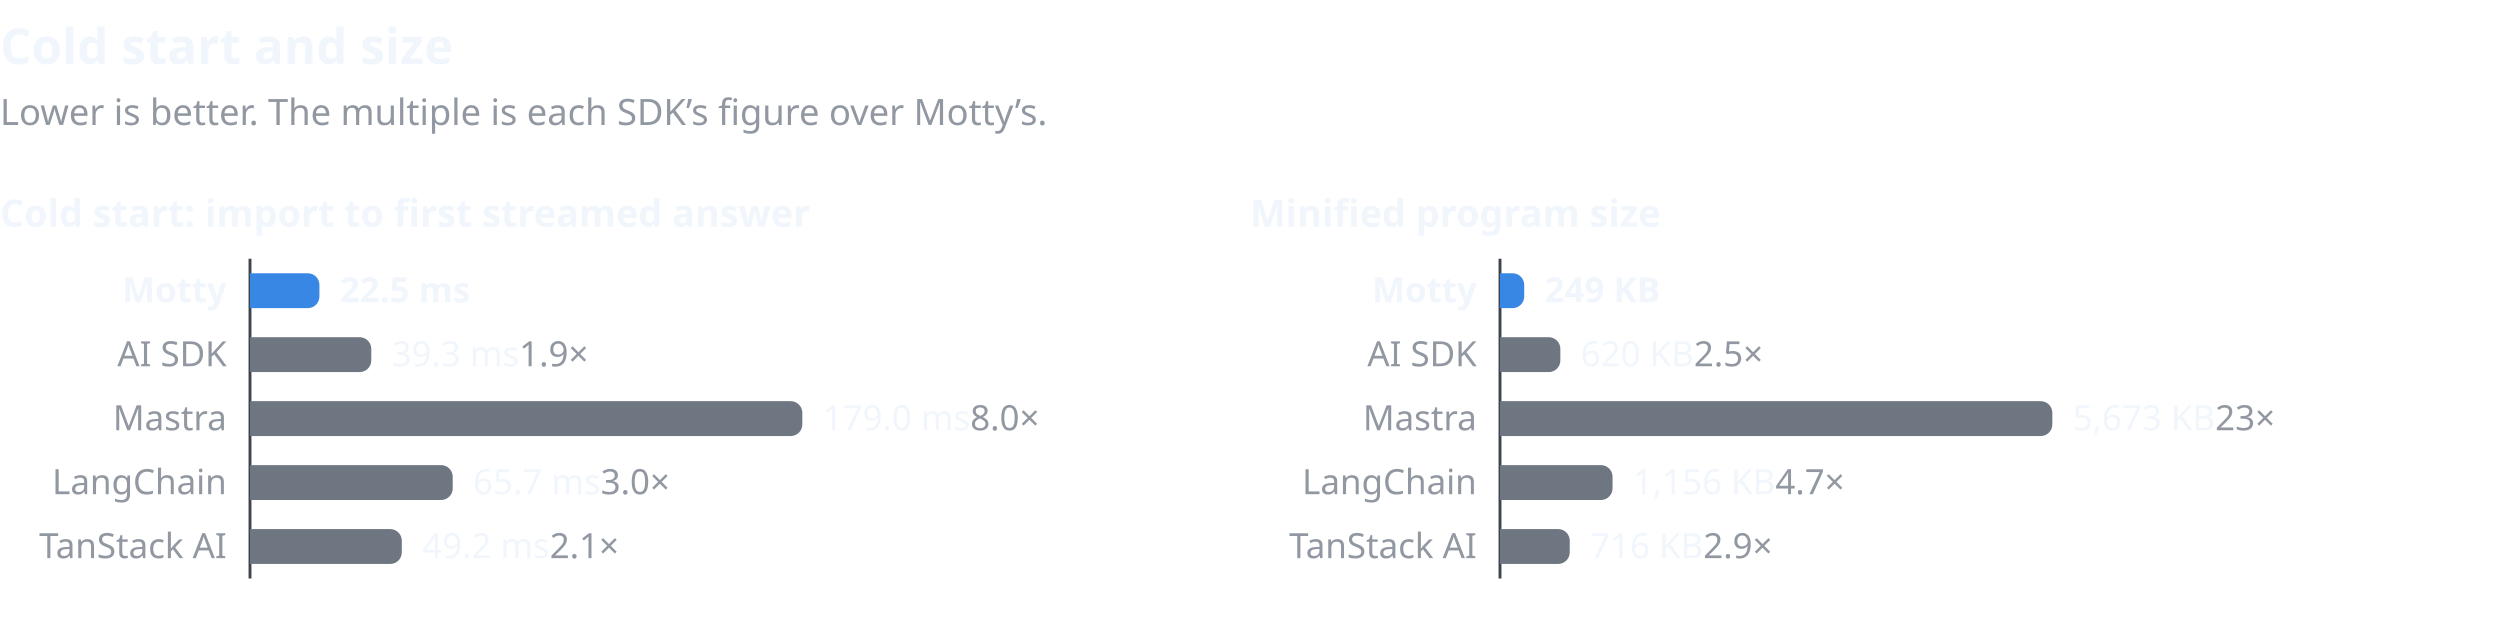
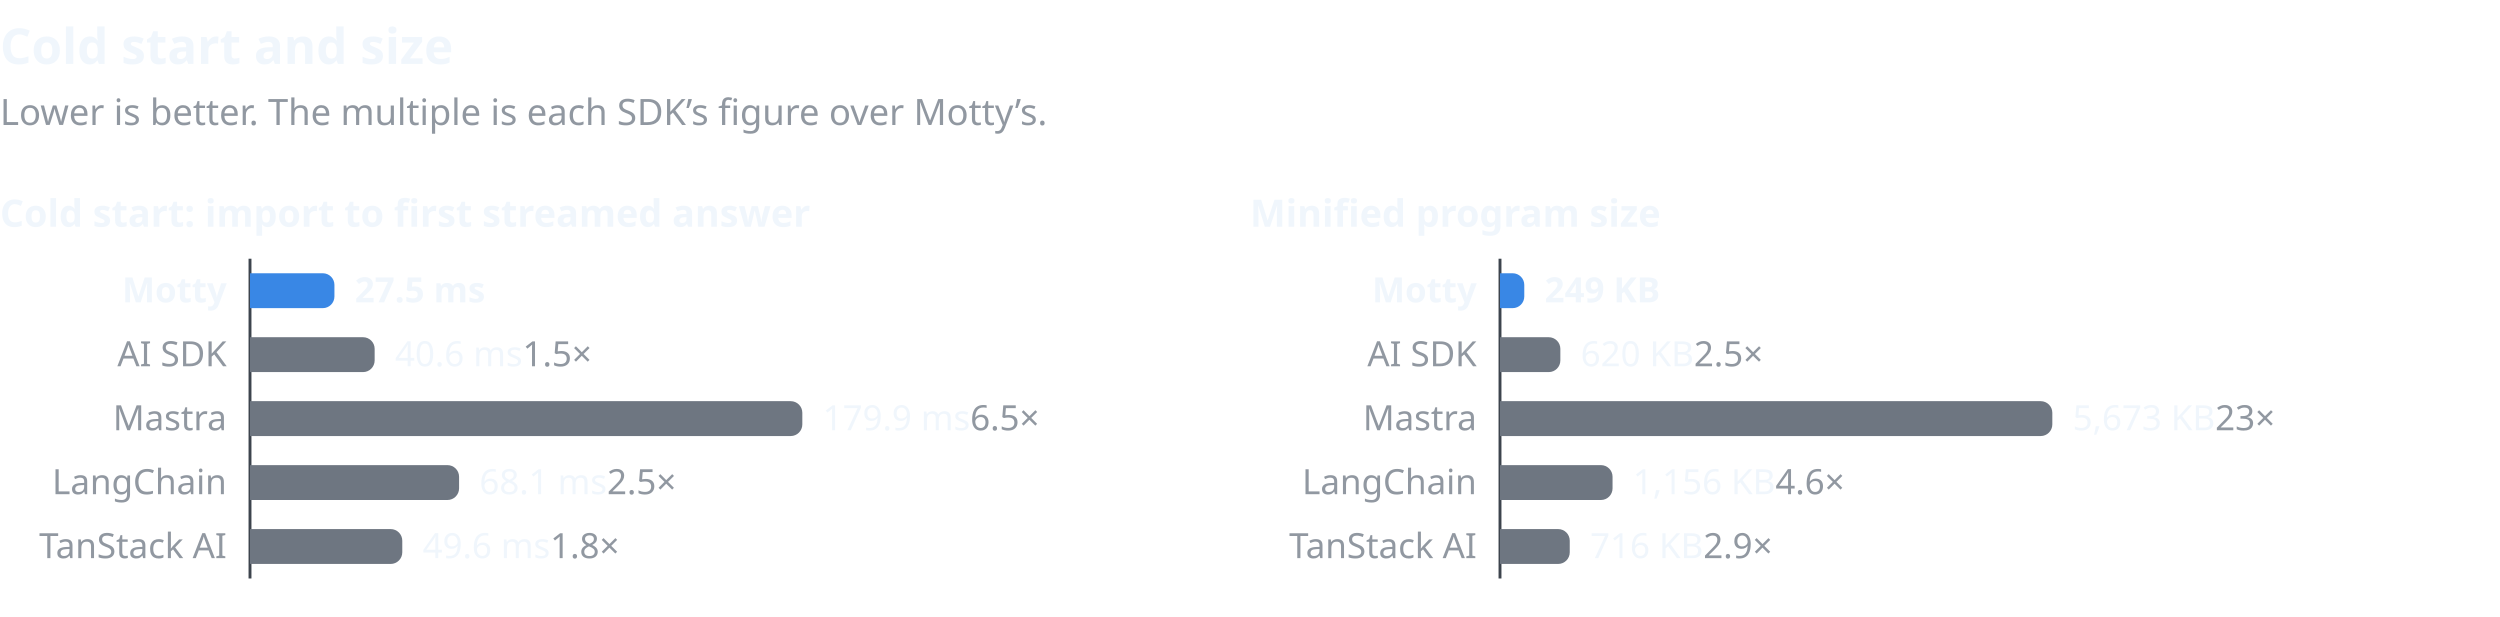
<svg xmlns="http://www.w3.org/2000/svg" viewBox="0 0 860 212" width="860" height="212" font-family="-apple-system,BlinkMacSystemFont,'Segoe UI','Noto Sans',Helvetica,Arial,sans-serif" role="img" aria-label="Cold start and size. Lower is better. The multiple is each SDK’s figure over Motty’s.">
  <text x="0" y="22" font-size="17" font-weight="600" fill="#f0f6fc">Cold start and size</text>
  <text x="0" y="43" font-size="12.5" fill="#9198a1">Lower is better. The multiple is each SDK’s figure over Motty’s.</text>
  <text x="0" y="78" font-size="13" font-weight="600" fill="#f0f6fc">Cold start: import to first streamed answer</text>
  <line x1="86" x2="86" y1="89" y2="199" stroke="#3d444d" stroke-width="1" />
  <text x="78" y="104" font-size="12" text-anchor="end" fill="#f0f6fc" font-weight="600">Motty</text>
-   <path d="M86 94h19.883a4 4 0 0 1 4 4v4a4 4 0 0 1 -4 4h-19.883z" fill="#3987e5" />
-   <text x="116.883" y="104" font-size="12" fill="#f0f6fc" font-weight="600">22.5 ms</text>
+   <path d="M86 94h25.044a4 4 0 0 1 4 4v4a4 4 0 0 1 -4 4h-25.044z" fill="#3987e5" />
+   <text x="122.044" y="104" font-size="12" fill="#f0f6fc" font-weight="600">27.5 ms</text>
  <text x="78" y="126" font-size="12" text-anchor="end" fill="#9198a1">AI SDK</text>
-   <path d="M86 116h37.715a4 4 0 0 1 4 4v4a4 4 0 0 1 -4 4h-37.715z" fill="#6e7681" />
-   <text x="134.715" y="126" font-size="12" fill="#f0f6fc">39.3 ms<tspan fill="#9198a1" font-weight="400">  1.9×</tspan>
+   <path d="M86 116h38.879a4 4 0 0 1 4 4v4a4 4 0 0 1 -4 4h-38.879z" fill="#6e7681" />
+   <text x="135.879" y="126" font-size="12" fill="#f0f6fc">40.6 ms<tspan fill="#9198a1" font-weight="400">  1.5×</tspan>
  </text>
  <text x="78" y="148" font-size="12" text-anchor="end" fill="#9198a1">Mastra</text>
  <path d="M86 138h186a4 4 0 0 1 4 4v4a4 4 0 0 1 -4 4h-186z" fill="#6e7681" />
-   <text x="283" y="148" font-size="12" fill="#f0f6fc">179.0 ms<tspan fill="#9198a1" font-weight="400">  8.0×</tspan>
+   <text x="283" y="148" font-size="12" fill="#f0f6fc">179.9 ms<tspan fill="#9198a1" font-weight="400">  6.5×</tspan>
  </text>
  <text x="78" y="170" font-size="12" text-anchor="end" fill="#9198a1">LangChain</text>
-   <path d="M86 160h65.737a4 4 0 0 1 4 4v4a4 4 0 0 1 -4 4h-65.737z" fill="#6e7681" />
-   <text x="162.737" y="170" font-size="12" fill="#f0f6fc">65.7 ms<tspan fill="#9198a1" font-weight="400">  3.0×</tspan>
+   <path d="M86 160h67.923a4 4 0 0 1 4 4v4a4 4 0 0 1 -4 4h-67.923z" fill="#6e7681" />
+   <text x="164.923" y="170" font-size="12" fill="#f0f6fc">68.1 ms<tspan fill="#9198a1" font-weight="400">  2.5×</tspan>
  </text>
  <text x="78" y="192" font-size="12" text-anchor="end" fill="#9198a1">TanStack AI</text>
-   <path d="M86 182h48.223a4 4 0 0 1 4 4v4a4 4 0 0 1 -4 4h-48.223z" fill="#6e7681" />
-   <text x="145.223" y="192" font-size="12" fill="#f0f6fc">49.2 ms<tspan fill="#9198a1" font-weight="400">  2.1×</tspan>
+   <path d="M86 182h48.385a4 4 0 0 1 4 4v4a4 4 0 0 1 -4 4h-48.385z" fill="#6e7681" />
+   <text x="145.385" y="192" font-size="12" fill="#f0f6fc">49.6 ms<tspan fill="#9198a1" font-weight="400">  1.8×</tspan>
  </text>
  <text x="430" y="78" font-size="13" font-weight="600" fill="#f0f6fc">Minified program size</text>
  <line x1="516" x2="516" y1="89" y2="199" stroke="#3d444d" stroke-width="1" />
  <text x="508" y="104" font-size="12" text-anchor="end" fill="#f0f6fc" font-weight="600">Motty</text>
-   <path d="M516 94h4.331a4 4 0 0 1 4 4v4a4 4 0 0 1 -4 4h-4.331z" fill="#3987e5" />
-   <text x="531.331" y="104" font-size="12" fill="#f0f6fc" font-weight="600">249 KB</text>
+   <path d="M516 94h4.353a4 4 0 0 1 4 4v4a4 4 0 0 1 -4 4h-4.353z" fill="#3987e5" />
+   <text x="531.353" y="104" font-size="12" fill="#f0f6fc" font-weight="600">249 KB</text>
  <text x="508" y="126" font-size="12" text-anchor="end" fill="#9198a1">AI SDK</text>
  <path d="M516 116h16.761a4 4 0 0 1 4 4v4a4 4 0 0 1 -4 4h-16.761z" fill="#6e7681" />
  <text x="543.761" y="126" font-size="12" fill="#f0f6fc">620 KB<tspan fill="#9198a1" font-weight="400">  2.5×</tspan>
  </text>
  <text x="508" y="148" font-size="12" text-anchor="end" fill="#9198a1">Mastra</text>
  <path d="M516 138h186a4 4 0 0 1 4 4v4a4 4 0 0 1 -4 4h-186z" fill="#6e7681" />
  <text x="713" y="148" font-size="12" fill="#f0f6fc">5,673 KB<tspan fill="#9198a1" font-weight="400">  23×</tspan>
  </text>
  <text x="508" y="170" font-size="12" text-anchor="end" fill="#9198a1">LangChain</text>
  <path d="M516 160h34.717a4 4 0 0 1 4 4v4a4 4 0 0 1 -4 4h-34.717z" fill="#6e7681" />
-   <text x="561.717" y="170" font-size="12" fill="#f0f6fc">1,156 KB<tspan fill="#9198a1" font-weight="400">  4.7×</tspan>
+   <text x="561.717" y="170" font-size="12" fill="#f0f6fc">1,156 KB<tspan fill="#9198a1" font-weight="400">  4.6×</tspan>
  </text>
  <text x="508" y="192" font-size="12" text-anchor="end" fill="#9198a1">TanStack AI</text>
  <path d="M516 182h19.996a4 4 0 0 1 4 4v4a4 4 0 0 1 -4 4h-19.996z" fill="#6e7681" />
  <text x="546.996" y="192" font-size="12" fill="#f0f6fc">716 KB<tspan fill="#9198a1" font-weight="400">  2.9×</tspan>
  </text>
</svg>
